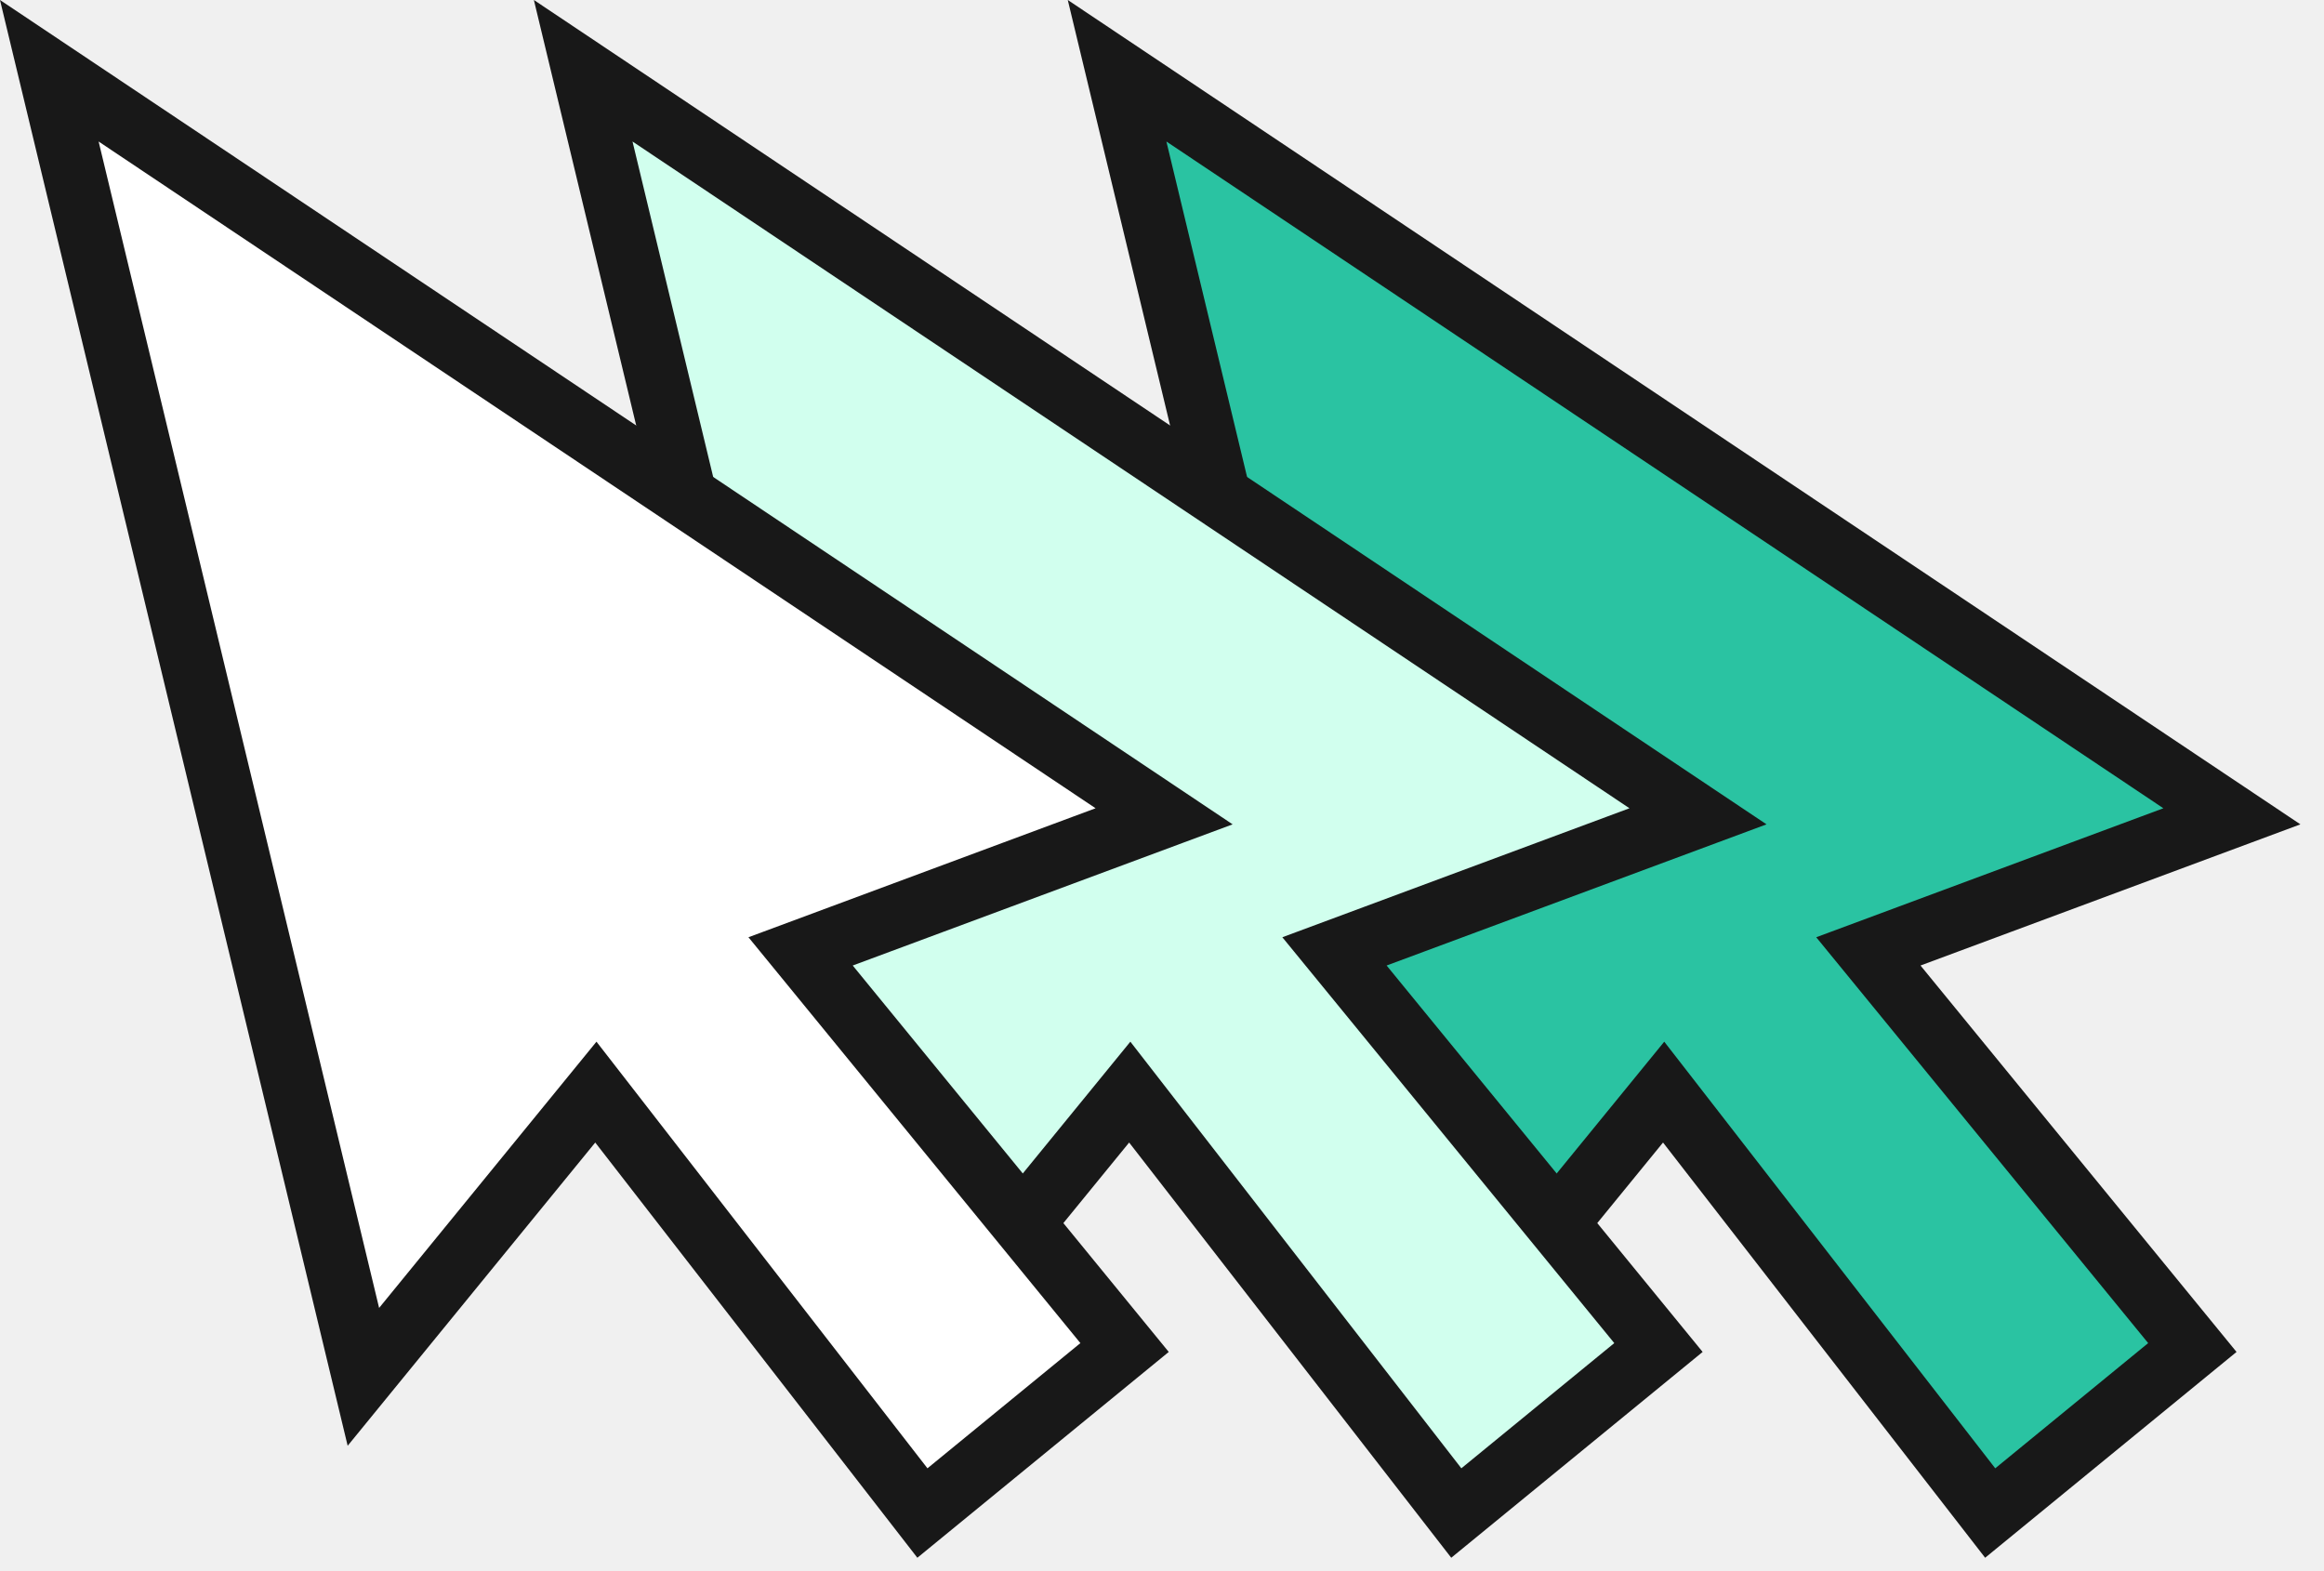
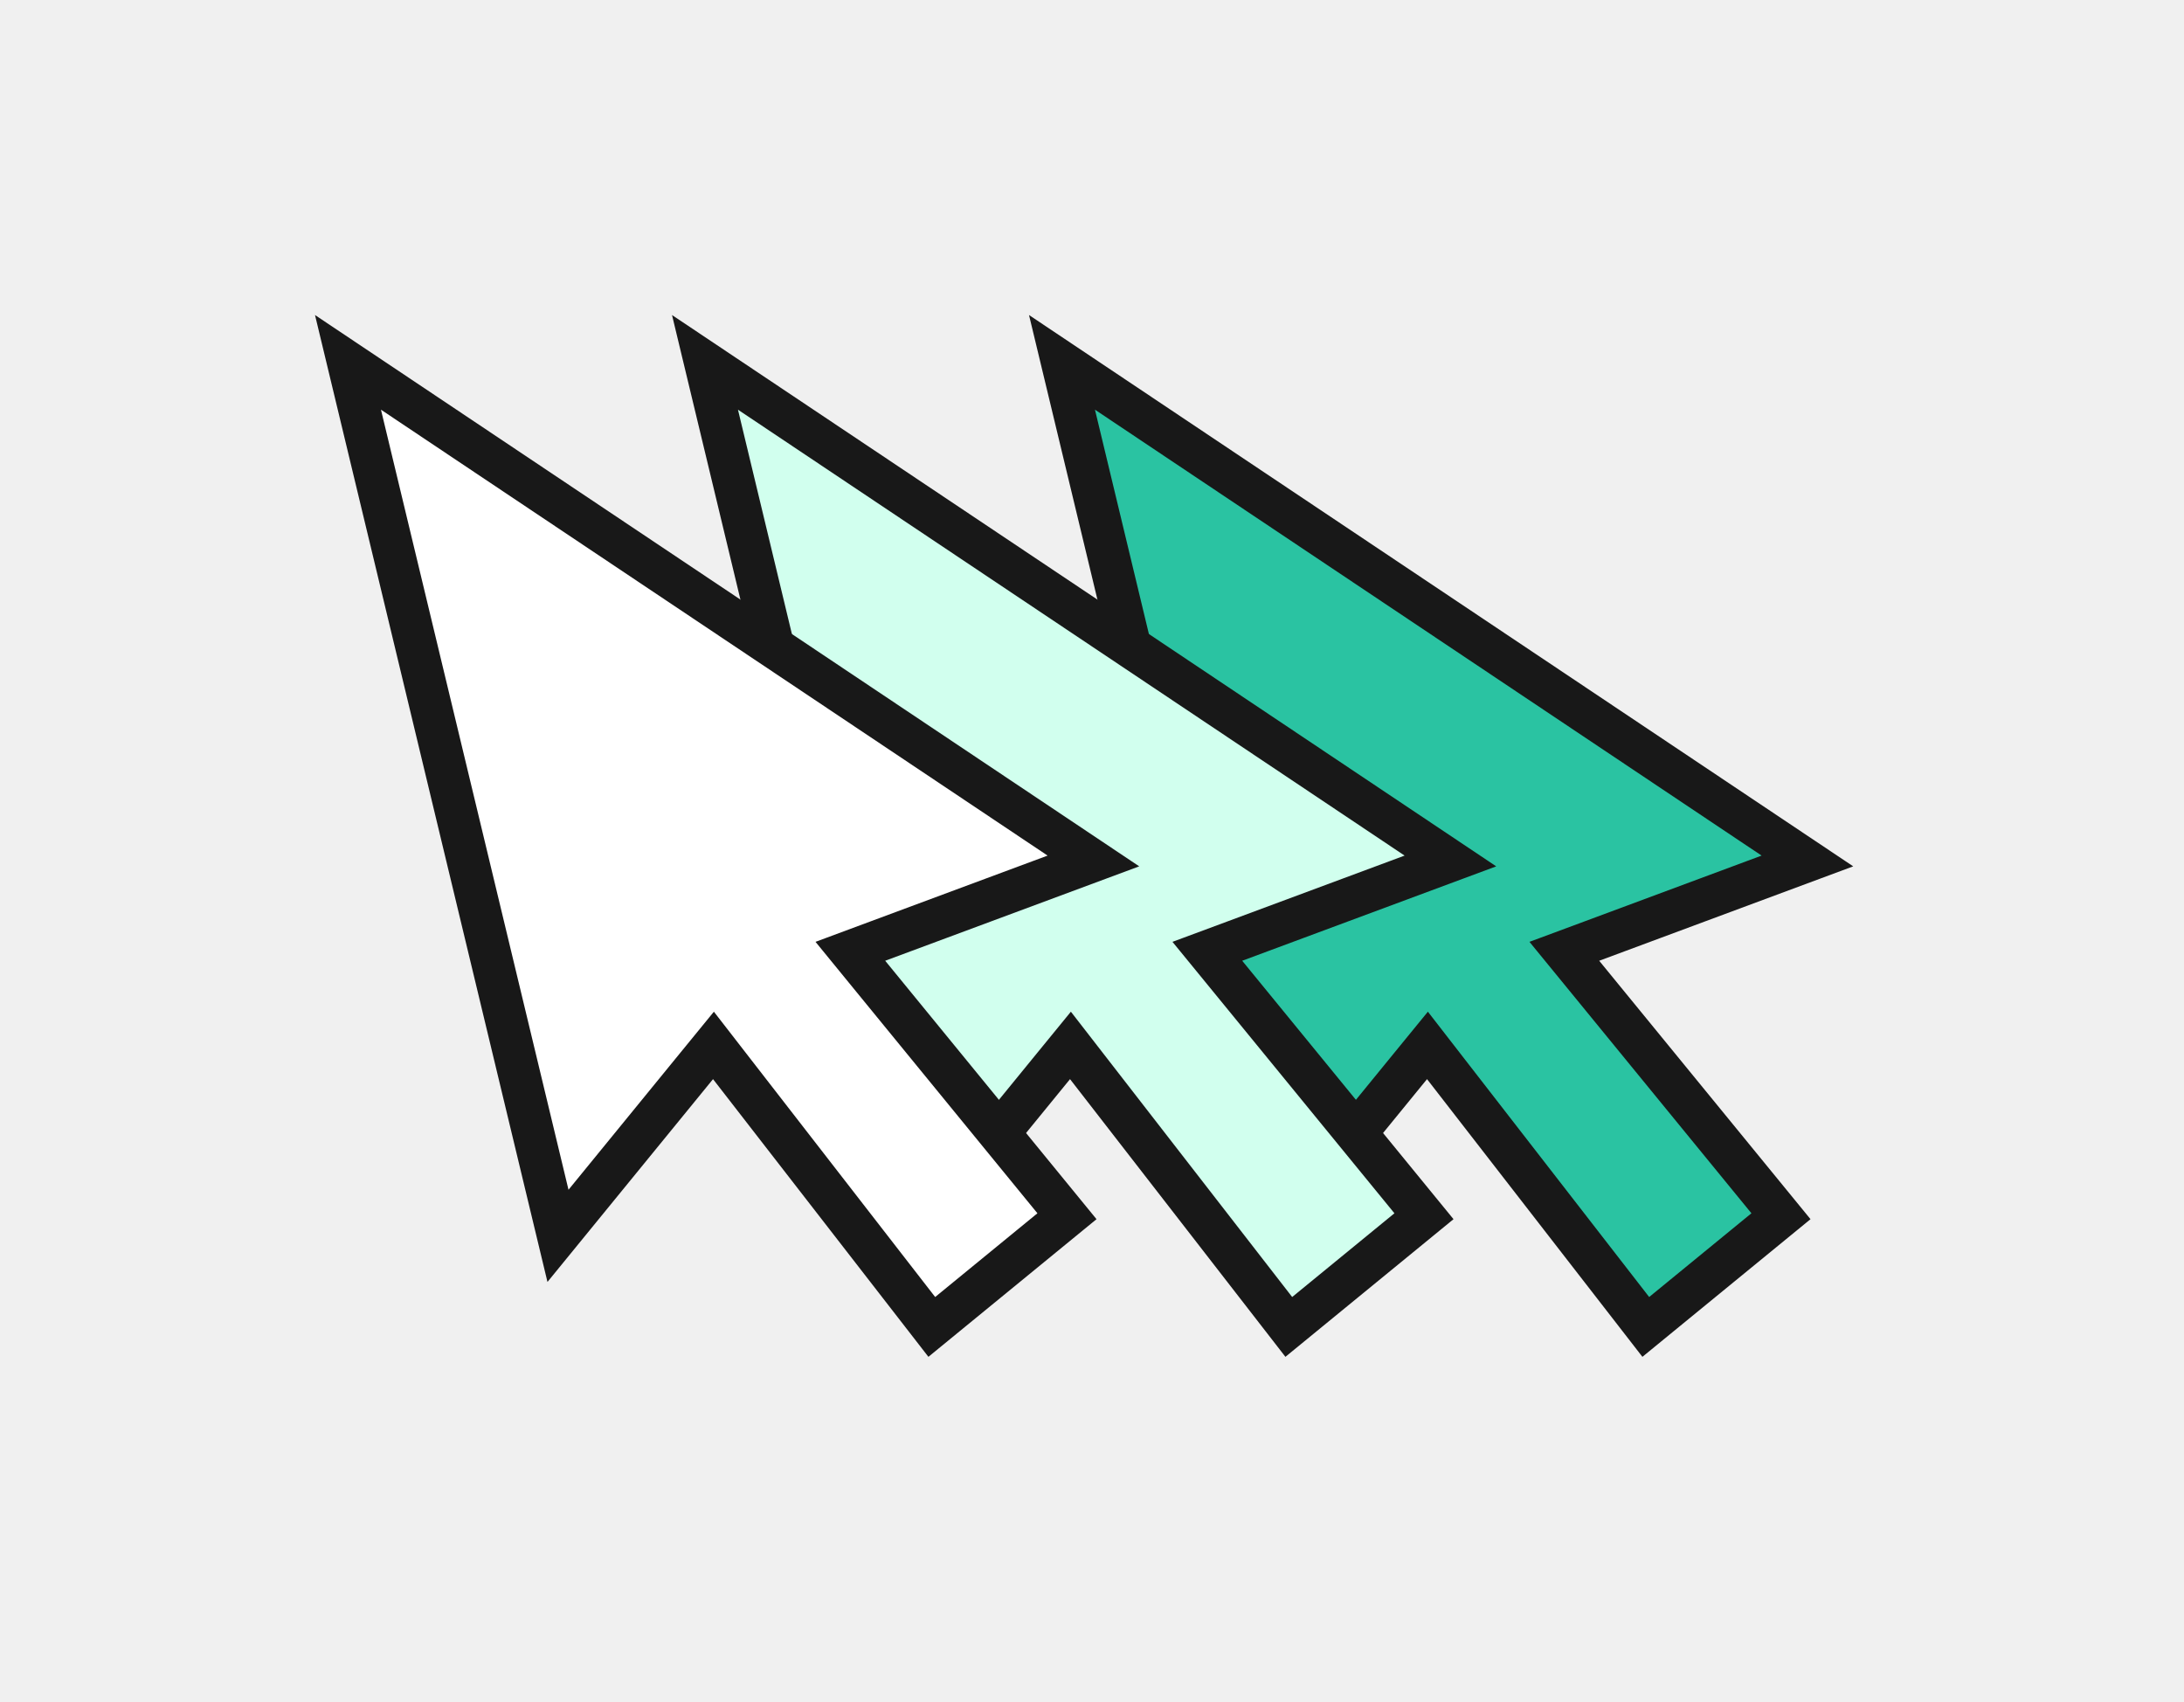
- <svg xmlns="http://www.w3.org/2000/svg" width="74" height="50" viewBox="0 0 74 50" fill="none">
-   <path d="M60.378 31.377L69.808 42.908L63.371 48.178L53.744 35.768L52.973 34.775L52.179 35.748L45.571 43.842L35.57 2.253L71.067 25.993L60.803 29.807L59.492 30.294L60.378 31.377Z" fill="#2AC3A2" stroke="#181818" stroke-width="2" />
-   <path d="M43.378 31.377L52.808 42.908L46.371 48.178L36.744 35.768L35.973 34.775L35.179 35.748L28.571 43.842L18.57 2.253L54.067 25.993L43.803 29.807L42.492 30.294L43.378 31.377Z" fill="#D1FFEE" stroke="#181818" stroke-width="2" />
-   <path d="M26.378 31.377L35.808 42.908L29.371 48.178L19.744 35.768L18.973 34.775L18.179 35.748L11.571 43.842L1.57 2.253L37.067 25.993L26.803 29.807L25.492 30.294L26.378 31.377Z" fill="white" stroke="#181818" stroke-width="2" />
+ <svg xmlns="http://www.w3.org/2000/svg" width="104" height="81" fill="none">
+   <path d="m75.378 46.377 9.43 11.531-6.437 5.27-9.627-12.41-.77-.993-.795.973-6.608 8.094-10-41.589 35.496 23.74-10.263 3.814-1.312.487.886 1.083Z" fill="#2AC3A2" stroke="#181818" stroke-width="2" />
+   <path d="m58.378 46.377 9.43 11.531-6.437 5.27-9.627-12.41-.77-.993-.795.973-6.608 8.094-10-41.589 35.496 23.74-10.263 3.814-1.312.487.886 1.083Z" fill="#D1FFEE" stroke="#181818" stroke-width="2" />
+   <path d="m41.378 46.377 9.43 11.531-6.437 5.27-9.627-12.41-.77-.993-.795.973-6.608 8.094-10-41.589 35.496 23.74-10.264 3.814-1.31.487.885 1.083Z" fill="#fff" stroke="#181818" stroke-width="2" />
</svg>
